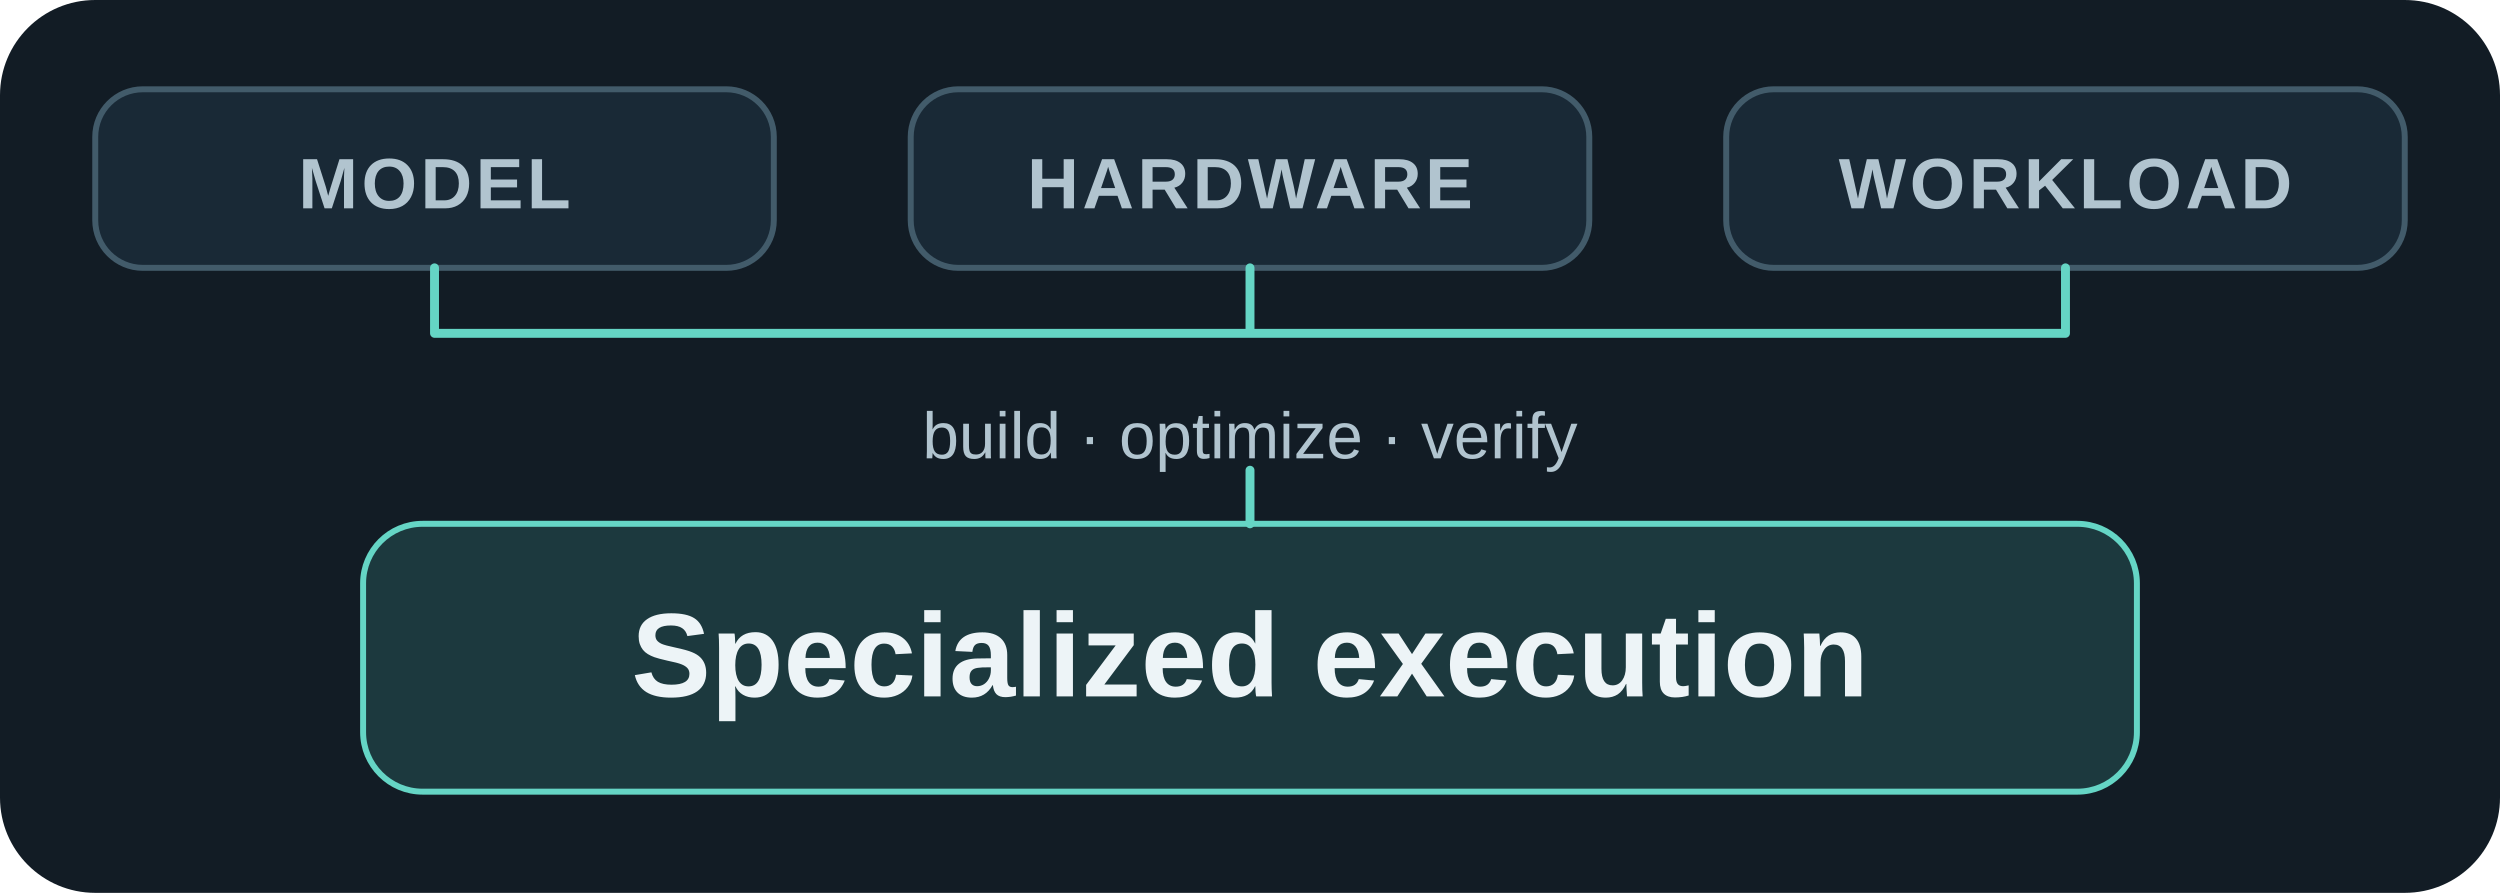
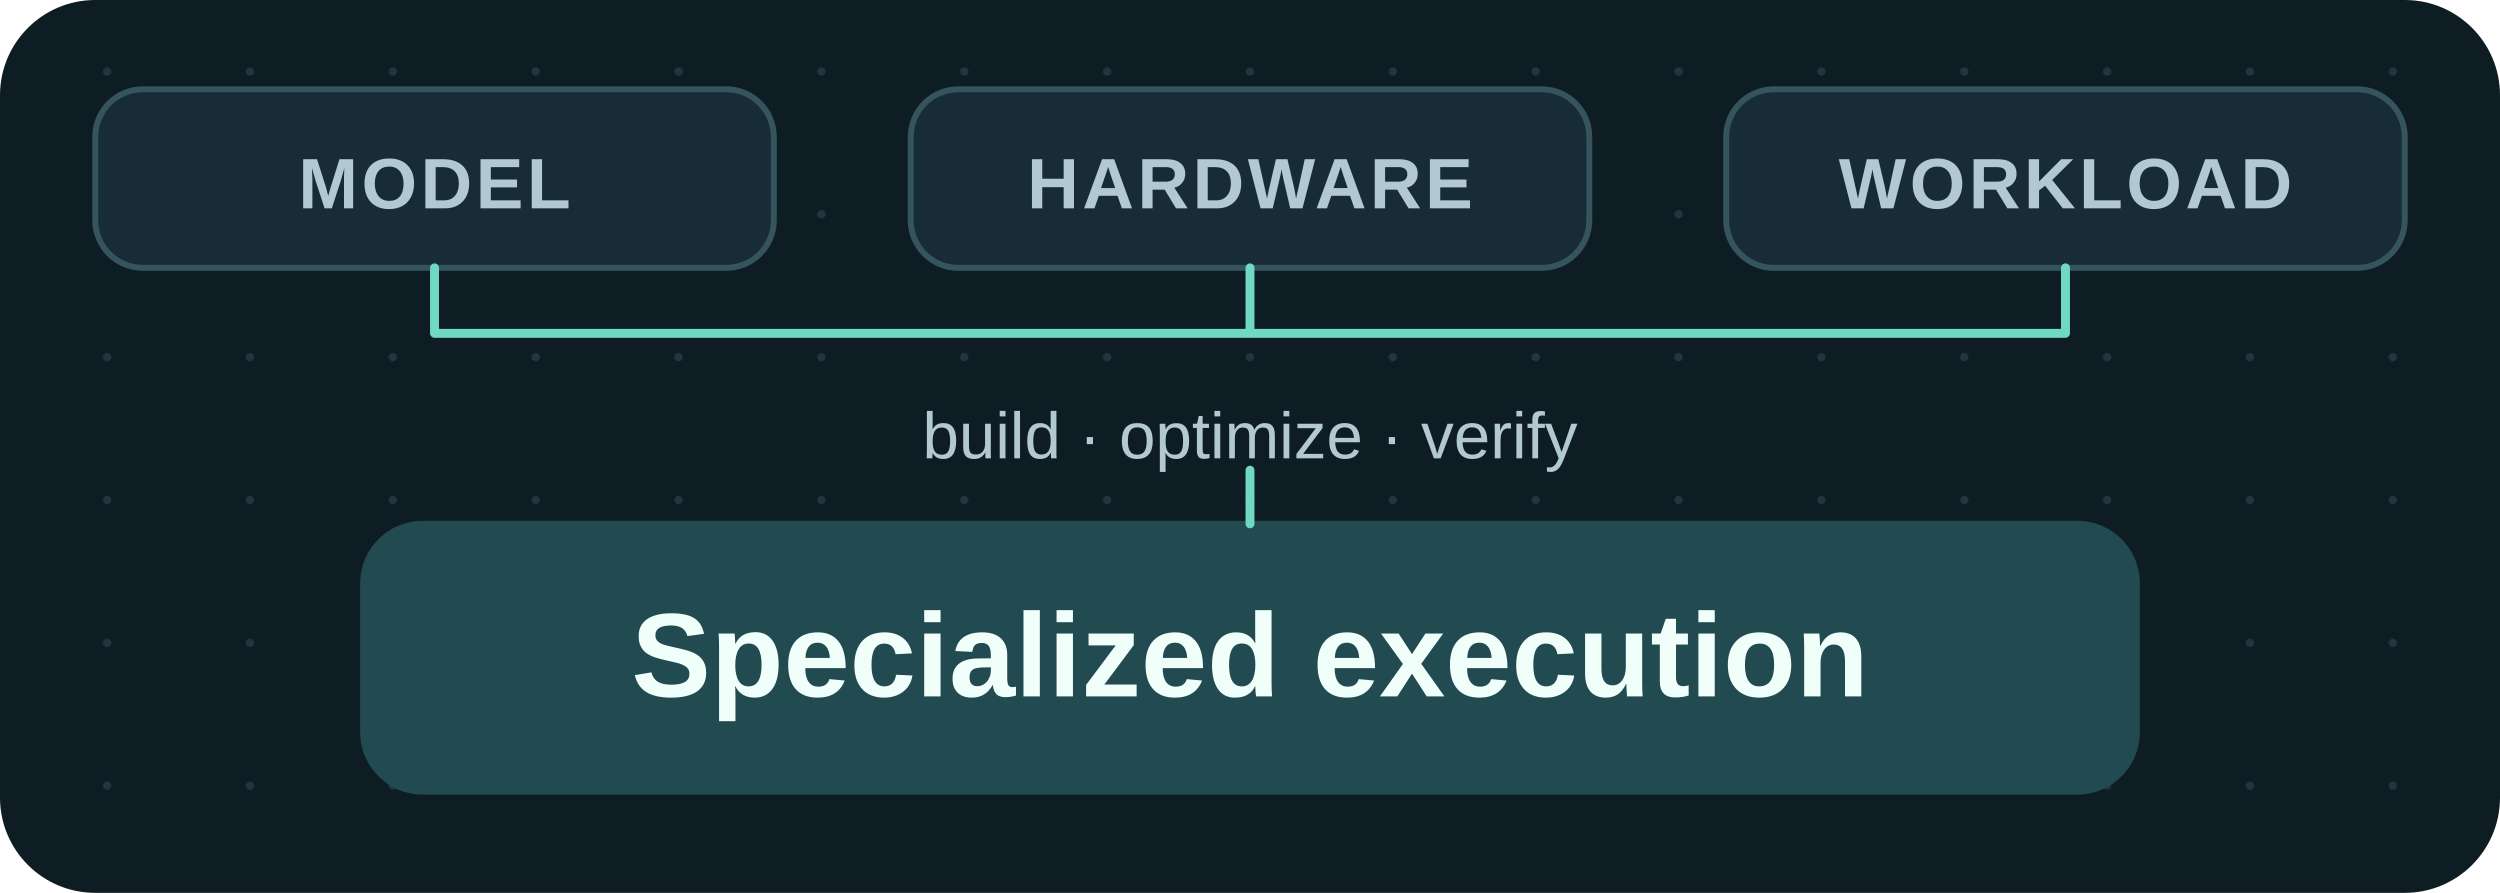
<svg xmlns="http://www.w3.org/2000/svg" width="420" height="150" viewBox="0 0 420 150" role="img" aria-labelledby="title desc">
-   <rect width="420" height="150" rx="16" fill="#121c25" />
+   <rect width="420" height="150" rx="16" fill="#0e1c24" />
  <g font-family="Arial, Helvetica, sans-serif">
-     <rect x="16" y="15" width="114" height="30" rx="8" fill="#192936" stroke="#425b6a" />
-     <text x="73" y="35" text-anchor="middle" font-size="12" font-weight="700" fill="#b1c4cf" letter-spacing="0.6">MODEL</text>
-     <rect x="153" y="15" width="114" height="30" rx="8" fill="#192936" stroke="#425b6a" />
-     <text x="210" y="35" text-anchor="middle" font-size="12" font-weight="700" fill="#b1c4cf" letter-spacing="0.6">HARDWARE</text>
-     <rect x="290" y="15" width="114" height="30" rx="8" fill="#192936" stroke="#425b6a" />
-     <text x="347" y="35" text-anchor="middle" font-size="12" font-weight="700" fill="#b1c4cf" letter-spacing="0.6">WORKLOAD</text>
-     <rect x="61" y="88" width="298" height="45" rx="10" fill="#1c393e" stroke="#65d5c5" />
-     <text x="210" y="117" text-anchor="middle" font-size="20" font-weight="700" fill="#edf4f7">Specialized execution</text>
-     <text x="210" y="77" text-anchor="middle" font-size="11" font-weight="400" fill="#b1c4cf">build · optimize · verify</text>
-     <path d="M73 45 V56 H347 V45 M210 45 V56 M210 79 V88" fill="none" stroke="#65d5c5" stroke-width="1.5" stroke-linecap="round" stroke-linejoin="round" />
+     <defs>
+       <pattern id="dots" width="24" height="24" patternUnits="userSpaceOnUse">
+         <circle cx="18" cy="12" r="0.7" fill="#35545e" opacity="0.48" />
+       </pattern>
+     </defs>
+     <rect width="420" height="150" rx="16" fill="url(#dots)" />
+     <rect x="16" y="15" width="114" height="30" rx="8" fill="#182c35" stroke="#35545e" />
+     <text x="73" y="35" text-anchor="middle" font-size="12" font-weight="700" fill="#b2c9d2" letter-spacing="0.6">MODEL</text>
+     <rect x="153" y="15" width="114" height="30" rx="8" fill="#182c35" stroke="#35545e" />
+     <text x="210" y="35" text-anchor="middle" font-size="12" font-weight="700" fill="#b2c9d2" letter-spacing="0.6">HARDWARE</text>
+     <rect x="290" y="15" width="114" height="30" rx="8" fill="#182c35" stroke="#35545e" />
+     <text x="347" y="35" text-anchor="middle" font-size="12" font-weight="700" fill="#b2c9d2" letter-spacing="0.6">WORKLOAD</text>
+     <rect x="61" y="88" width="298" height="45" rx="10" fill="#214b50" stroke="#214b50" />
+     <text x="210" y="117" text-anchor="middle" font-size="20" font-weight="700" fill="#f1fffb">Specialized execution</text>
+     <text x="210" y="77" text-anchor="middle" font-size="11" font-weight="400" fill="#b2c9d2">build · optimize · verify</text>
+     <path d="M73 45 V56 H347 V45 M210 45 V56 M210 79 V88" fill="none" stroke="#70d9c4" stroke-width="1.5" stroke-linecap="round" stroke-linejoin="round" />
  </g>
</svg>
